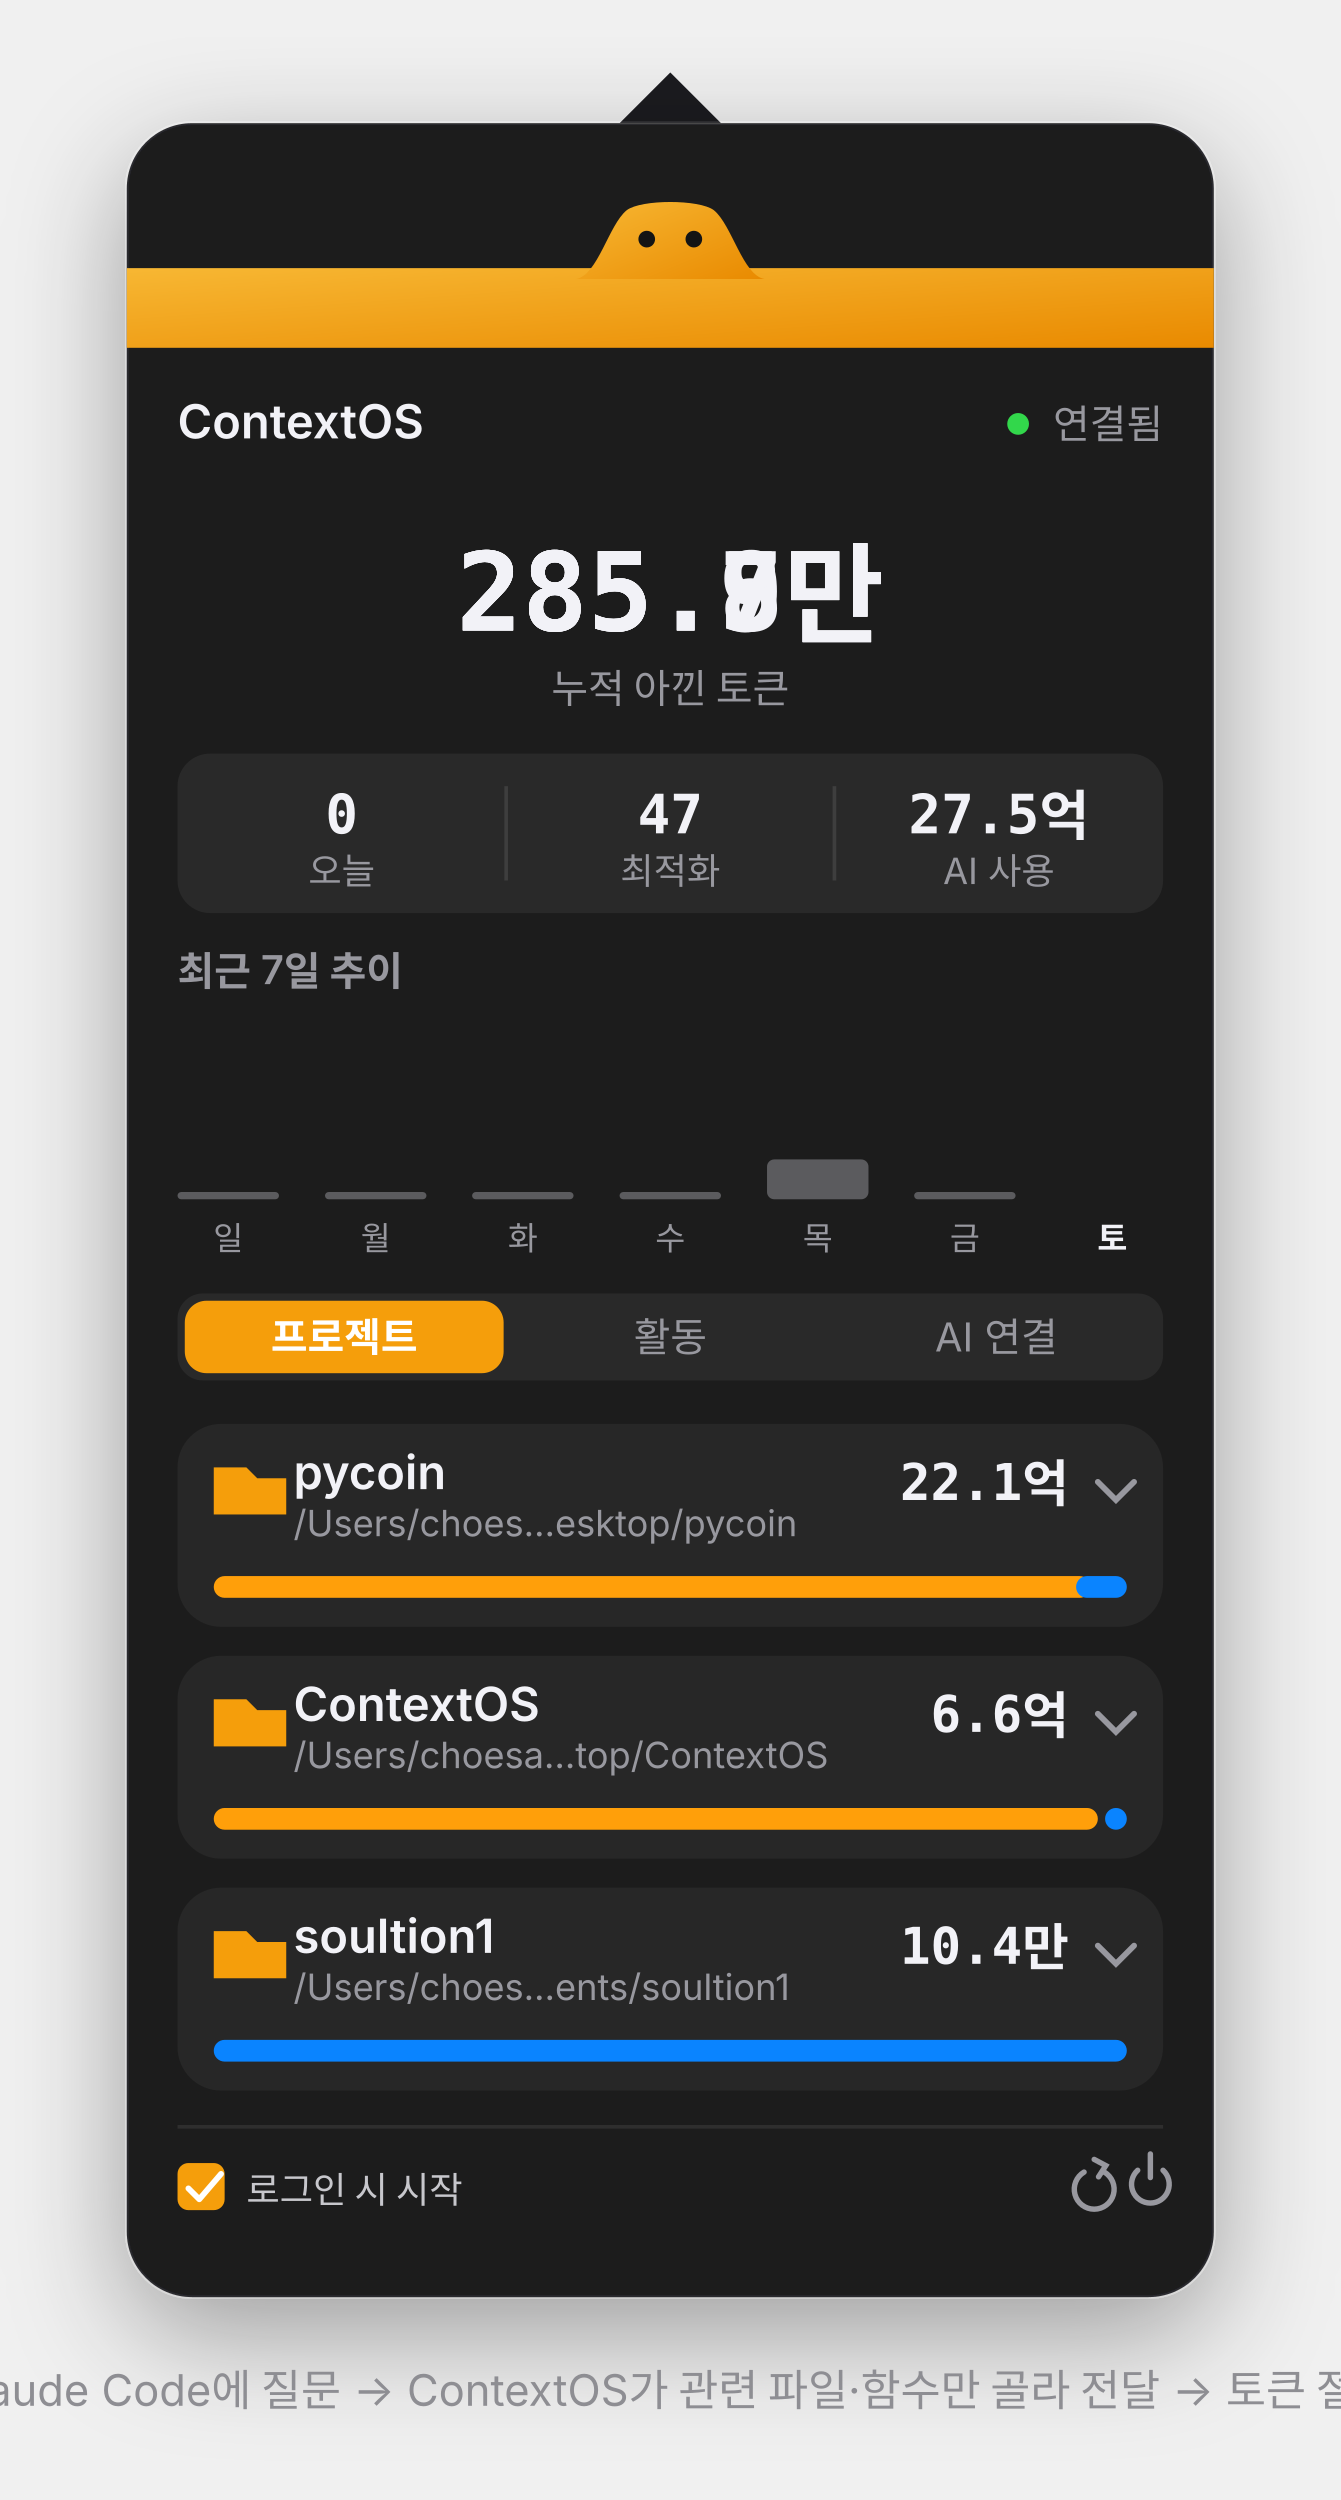
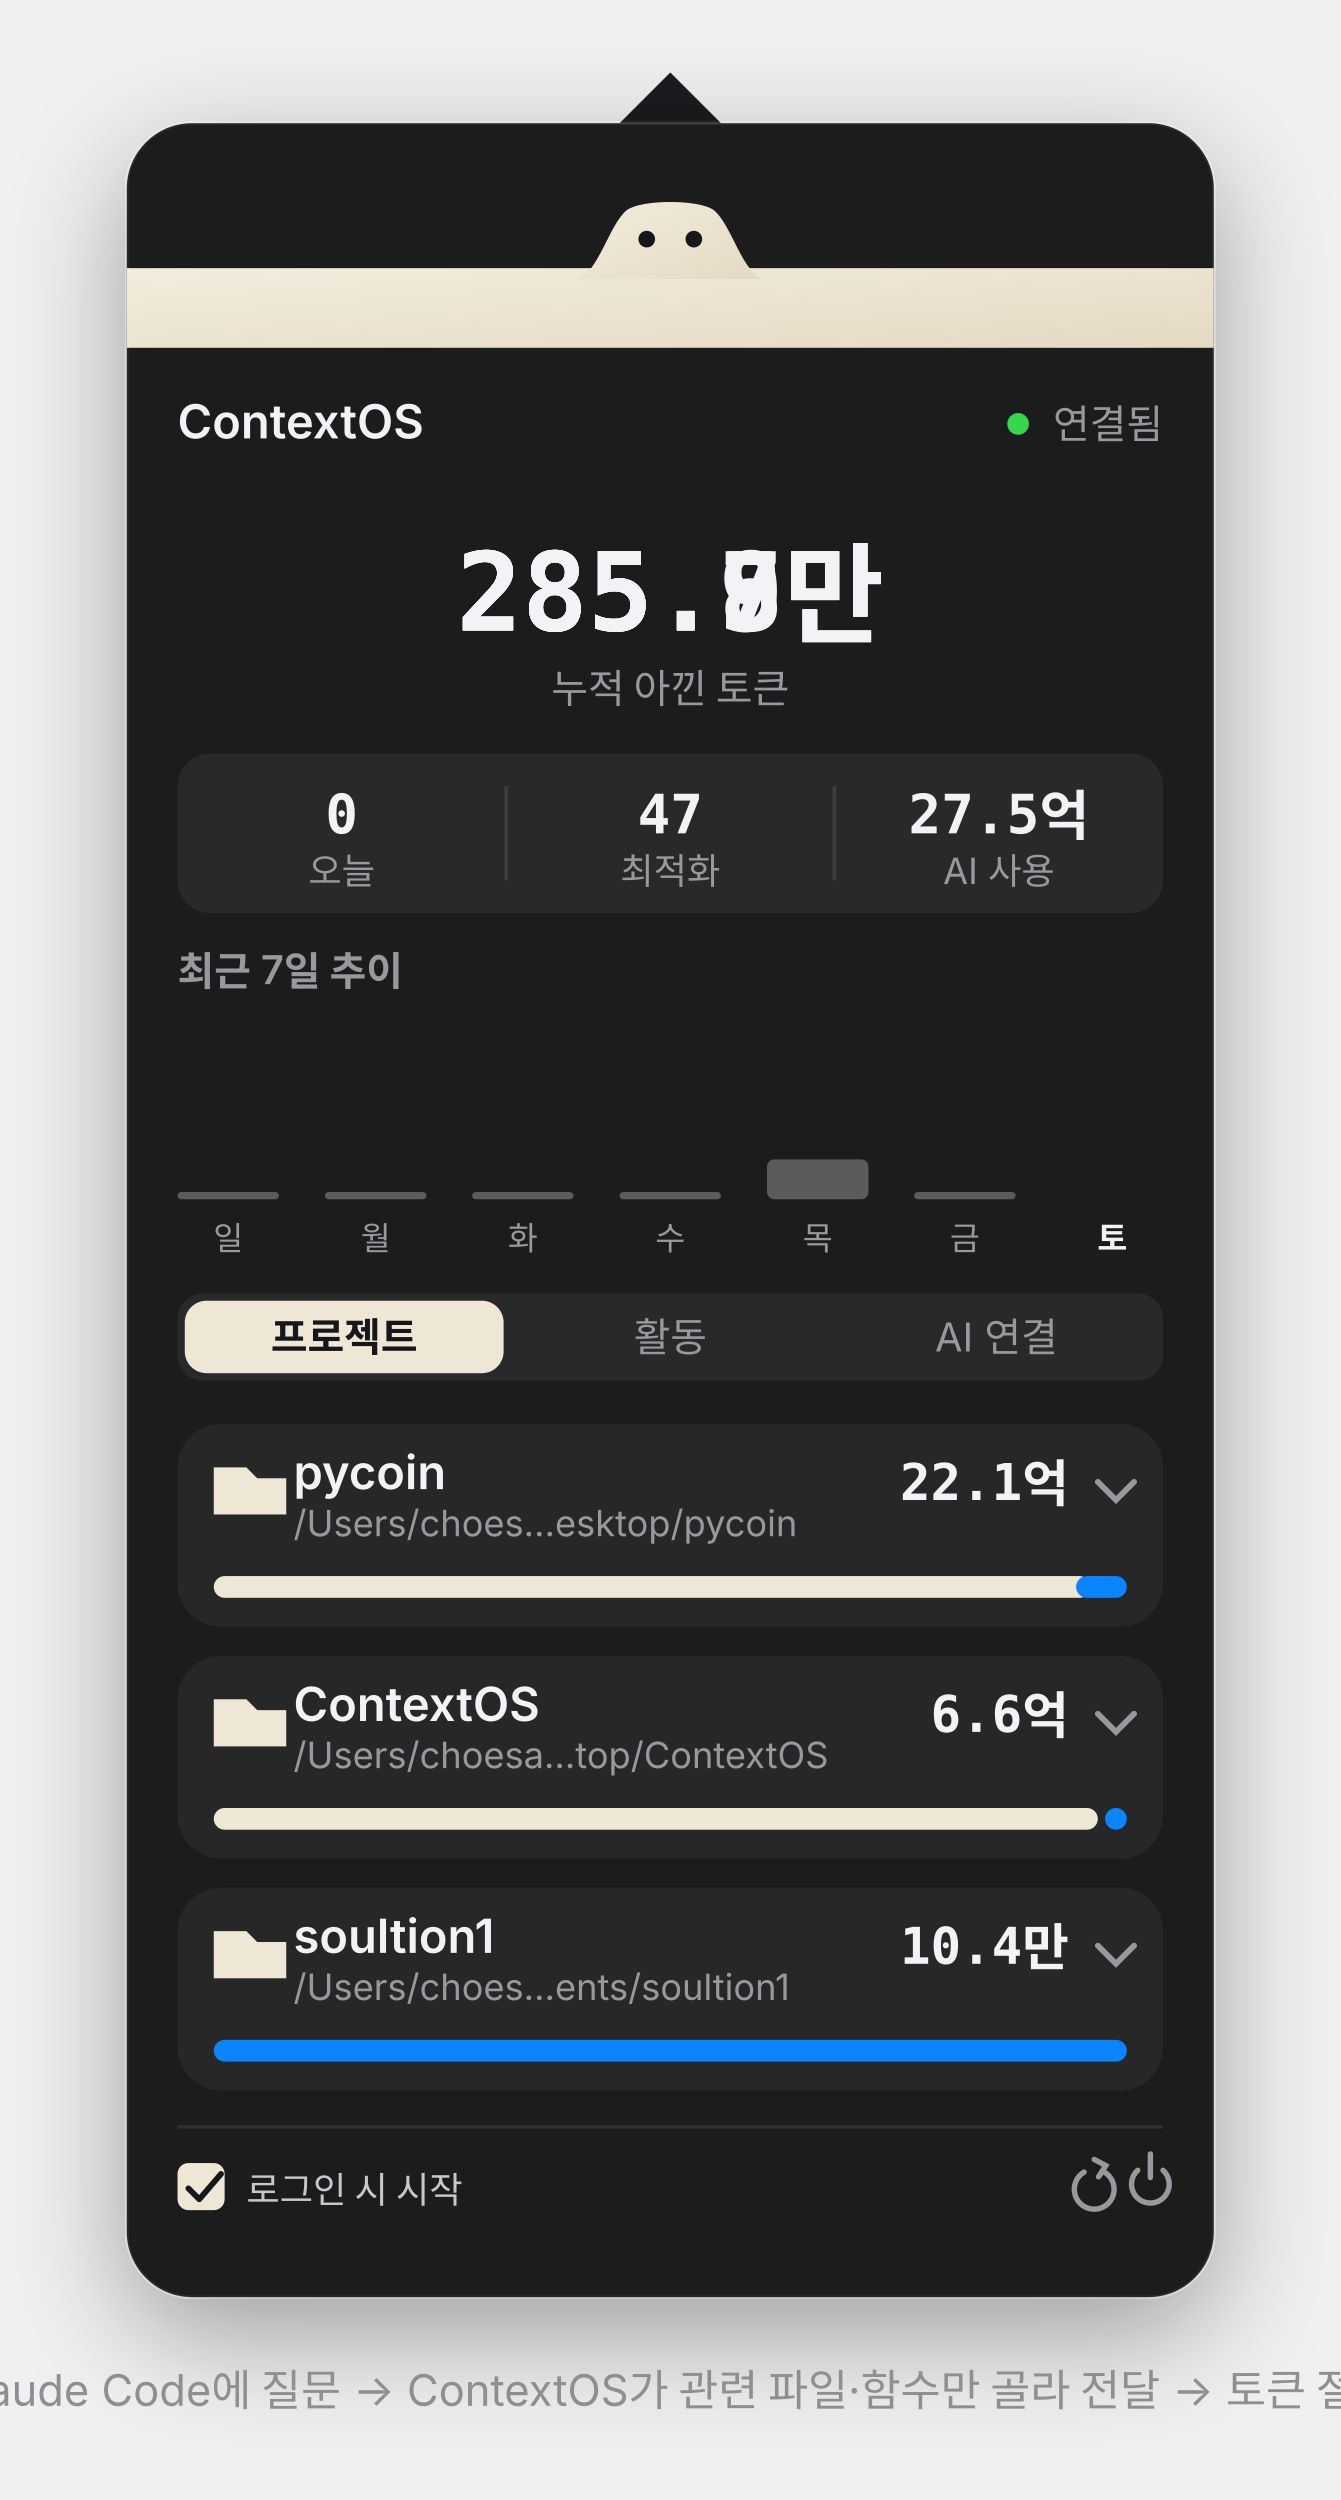
<svg xmlns="http://www.w3.org/2000/svg" viewBox="95 0 370 690" font-family="-apple-system, BlinkMacSystemFont, 'Segoe UI', system-ui, sans-serif">
  <defs>
    <linearGradient id="blob" x1="0" y1="0" x2="1" y2="1">
-       <stop offset="0" stop-color="#F7B733" />
-       <stop offset="1" stop-color="#E98A00" />
+       <stop offset="0" stop-color="#F3ECDD" />
+       <stop offset="1" stop-color="#E4D9C3" />
    </linearGradient>
    <filter id="soft" x="-30%" y="-30%" width="160%" height="160%">
      <feDropShadow dx="0" dy="10" stdDeviation="16" flood-color="#000" flood-opacity="0.35" />
    </filter>
    <clipPath id="panelClip">
      <rect x="130" y="34" width="300" height="600" rx="18" />
    </clipPath>
  </defs>
  <path d="M280 20 L294 34 L266 34 Z" fill="#1B1B1F" />
  <rect x="130" y="34" width="300" height="600" rx="18" fill="#1B1B1F" stroke="#FFFFFF" stroke-opacity="0.07" filter="url(#soft)" />
  <g clip-path="url(#panelClip)">
    <rect x="130" y="74" width="300" height="22" fill="url(#blob)" />
    <g>
      <animateTransform attributeName="transform" type="translate" values="0 0; 0 -1.4; 0 0; 0 1; 0 0" keyTimes="0;0.25;0.5;0.75;1" dur="3.2s" repeatCount="indefinite" />
      <path d="M254 77 C260 76 263 62 268 58 C272 55 288 55 292 58 C297 62 300 76 306 77 Z" fill="url(#blob)" />
-       <circle cx="273.5" cy="66" r="2.3" fill="#141414" />
-       <circle cx="286.5" cy="66" r="2.3" fill="#141414" />
+       <circle cx="273.5" cy="66" r="2.3" fill="#17171B" />
+       <circle cx="286.5" cy="66" r="2.3" fill="#17171B" />
    </g>
    <text x="144" y="121" font-size="13" font-weight="600" fill="#F2F2F7">ContextOS</text>
    <circle cx="376" cy="117" r="3" fill="#32D74B">
      <animate attributeName="opacity" values="1;0.35;1" dur="2s" repeatCount="indefinite" />
    </circle>
    <text x="416" y="121" text-anchor="end" font-size="11" fill="#98989F">연결됨</text>
    <g text-anchor="middle" font-weight="600" font-size="30" fill="#F2F2F7" font-family="ui-monospace, SFMono-Regular, Menlo, monospace">
      <text x="280" y="174">
        <animate attributeName="opacity" values="1;1;0;0;1;1" keyTimes="0;0.10;0.125;0.25;0.275;1" dur="7s" repeatCount="indefinite" />285.9만</text>
      <text x="280" y="174">
        <animate attributeName="opacity" values="0;0;1;1;0;0" keyTimes="0;0.125;0.14;0.17;0.18;1" dur="7s" repeatCount="indefinite" />285.5만</text>
      <text x="280" y="174">
        <animate attributeName="opacity" values="0;0;1;1;0;0" keyTimes="0;0.17;0.18;0.21;0.22;1" dur="7s" repeatCount="indefinite" />285.7만</text>
      <text x="280" y="174">
        <animate attributeName="opacity" values="0;0;1;1;0;0" keyTimes="0;0.21;0.22;0.25;0.26;1" dur="7s" repeatCount="indefinite" />285.8만</text>
    </g>
    <text x="280" y="194" text-anchor="middle" font-size="11" fill="#98989F">누적 아낀 토큰</text>
    <rect x="144" y="208" width="272" height="44" rx="9" fill="#FFFFFF" fill-opacity="0.06" />
    <line x1="234.7" y1="217" x2="234.7" y2="243" stroke="#FFFFFF" stroke-opacity="0.10" />
    <line x1="325.3" y1="217" x2="325.3" y2="243" stroke="#FFFFFF" stroke-opacity="0.10" />
    <g text-anchor="middle" font-family="ui-monospace, SFMono-Regular, Menlo, monospace">
      <text x="189.3" y="230" font-size="15" font-weight="600" fill="#F2F2F7">0</text>
      <text x="280" y="230" font-size="15" font-weight="600" fill="#F2F2F7">47</text>
      <text x="370.7" y="230" font-size="15" font-weight="600" fill="#F2F2F7">27.5억</text>
    </g>
    <g text-anchor="middle" font-size="10" fill="#98989F">
      <text x="189.3" y="244">오늘</text>
      <text x="280" y="244">최적화</text>
      <text x="370.7" y="244">AI 사용</text>
    </g>
    <text x="144" y="272" font-size="11" font-weight="600" fill="#98989F">최근 7일 추이</text>
    <g fill="#8E8E93" fill-opacity="0.55">
      <rect x="144.0" y="329" width="28" height="2" rx="1" />
      <rect x="184.7" y="329" width="28" height="2" rx="1" />
      <rect x="225.3" y="329" width="28" height="2" rx="1" />
      <rect x="266.0" y="329" width="28" height="2" rx="1" />
      <rect x="306.7" y="320" width="28" height="11" rx="2" />
      <rect x="347.3" y="329" width="28" height="2" rx="1" />
    </g>
-     <rect x="388.0" width="28" rx="3" fill="#F59E0B">
+     <rect x="388.0" width="28" rx="3" fill="#EFE7D6">
      <animate attributeName="height" values="46;46;41;46;46" keyTimes="0;0.45;0.6;0.75;1" dur="3.2s" repeatCount="indefinite" />
      <animate attributeName="y" values="285;285;290;285;285" keyTimes="0;0.45;0.6;0.75;1" dur="3.2s" repeatCount="indefinite" />
    </rect>
    <g text-anchor="middle" font-size="9" fill="#98989F">
      <text x="158" y="345">일</text>
      <text x="198.7" y="345">월</text>
      <text x="239.3" y="345">화</text>
      <text x="280" y="345">수</text>
      <text x="320.7" y="345">목</text>
      <text x="361.3" y="345">금</text>
      <text x="402" y="345" fill="#F2F2F7" font-weight="600">토</text>
    </g>
    <rect x="144" y="357" width="272" height="24" rx="7" fill="#FFFFFF" fill-opacity="0.06" />
-     <rect x="146" y="359" width="88" height="20" rx="6" fill="#F59E0B" />
+     <rect x="146" y="359" width="88" height="20" rx="6" fill="#EFE7D6" />
    <g text-anchor="middle" font-size="11">
-       <text x="190" y="373" fill="#FFFFFF" font-weight="600">프로젝트</text>
+       <text x="190" y="373" fill="#17171B" font-weight="600">프로젝트</text>
      <text x="280" y="373" fill="#98989F">활동</text>
      <text x="370" y="373" fill="#98989F">AI 연결</text>
    </g>
    <rect x="144" y="393" width="272" height="56" rx="12" fill="#FFFFFF" fill-opacity="0.05" />
-     <path d="M154 405 h9 l3 3 h8 v10 h-20 z" fill="#F59E0B" />
+     <path d="M154 405 h9 l3 3 h8 v10 h-20 z" fill="#EFE7D6" />
    <text x="176" y="411" font-size="13" font-weight="600" fill="#F2F2F7">pycoin</text>
    <text x="176" y="424" font-size="10" fill="#98989F">/Users/choes…esktop/pycoin</text>
    <text x="390" y="414" text-anchor="end" font-size="14" font-weight="600" fill="#F2F2F7" font-family="ui-monospace, Menlo, monospace">22.1억</text>
    <path d="M398 409 l5 5 l5 -5" stroke="#98989F" stroke-width="1.6" fill="none" stroke-linecap="round" />
-     <rect x="154" y="435" width="242" height="6" rx="3" fill="#FF9F0A" />
+     <rect x="154" y="435" width="242" height="6" rx="3" fill="#EFE7D6" />
    <rect x="392" y="435" width="14" height="6" rx="3" fill="#0A84FF" />
    <rect x="144" y="457" width="272" height="56" rx="12" fill="#FFFFFF" fill-opacity="0.05" />
-     <path d="M154 469 h9 l3 3 h8 v10 h-20 z" fill="#F59E0B" />
+     <path d="M154 469 h9 l3 3 h8 v10 h-20 z" fill="#EFE7D6" />
    <text x="176" y="475" font-size="13" font-weight="600" fill="#F2F2F7">ContextOS</text>
    <text x="176" y="488" font-size="10" fill="#98989F">/Users/choesa…top/ContextOS</text>
    <text x="390" y="478" text-anchor="end" font-size="14" font-weight="600" fill="#F2F2F7" font-family="ui-monospace, Menlo, monospace">6.6억</text>
    <path d="M398 473 l5 5 l5 -5" stroke="#98989F" stroke-width="1.6" fill="none" stroke-linecap="round" />
-     <rect x="154" y="499" width="244" height="6" rx="3" fill="#FF9F0A" />
+     <rect x="154" y="499" width="244" height="6" rx="3" fill="#EFE7D6" />
    <rect x="400" y="499" width="6" height="6" rx="3" fill="#0A84FF" />
    <rect x="144" y="521" width="272" height="56" rx="12" fill="#FFFFFF" fill-opacity="0.05" />
-     <path d="M154 533 h9 l3 3 h8 v10 h-20 z" fill="#F59E0B" />
+     <path d="M154 533 h9 l3 3 h8 v10 h-20 z" fill="#EFE7D6" />
    <text x="176" y="539" font-size="13" font-weight="600" fill="#F2F2F7">soultion1</text>
    <text x="176" y="552" font-size="10" fill="#98989F">/Users/choes…ents/soultion1</text>
    <text x="390" y="542" text-anchor="end" font-size="14" font-weight="600" fill="#F2F2F7" font-family="ui-monospace, Menlo, monospace">10.4만</text>
    <path d="M398 537 l5 5 l5 -5" stroke="#98989F" stroke-width="1.6" fill="none" stroke-linecap="round" />
    <rect x="154" y="563" width="252" height="6" rx="3" fill="#0A84FF" />
    <line x1="144" y1="587" x2="416" y2="587" stroke="#FFFFFF" stroke-opacity="0.08" />
-     <rect x="144" y="597" width="13" height="13" rx="3" fill="#F59E0B" />
-     <path d="M147 604 l3 3 l6 -7" stroke="#FFFFFF" stroke-width="1.6" fill="none" stroke-linecap="round" stroke-linejoin="round" />
+     <rect x="144" y="597" width="13" height="13" rx="3" fill="#EFE7D6" />
+     <path d="M147 604 l3 3 l6 -7" stroke="#17171B" stroke-width="1.6" fill="none" stroke-linecap="round" stroke-linejoin="round" />
    <text x="163" y="608" font-size="10" fill="#C7C7CC">로그인 시 시작</text>
    <g stroke="#98989F" stroke-width="1.5" fill="none" stroke-linecap="round">
      <path d="M394.2 599.5 A5.5 5.5 0 1 0 399.8 599.5" />
      <path d="M397 596 l3.2 1.7 l-2 3.1" fill="none" />
      <path d="M409 599 A5.2 5.2 0 1 0 416 599" />
      <line x1="412.5" y1="594.5" x2="412.5" y2="601" />
    </g>
  </g>
  <text x="280" y="664" text-anchor="middle" font-size="12" fill="#8E8E93">Claude Code에 질문  →  ContextOS가 관련 파일·함수만 골라 전달  →  토큰 절약</text>
</svg>
